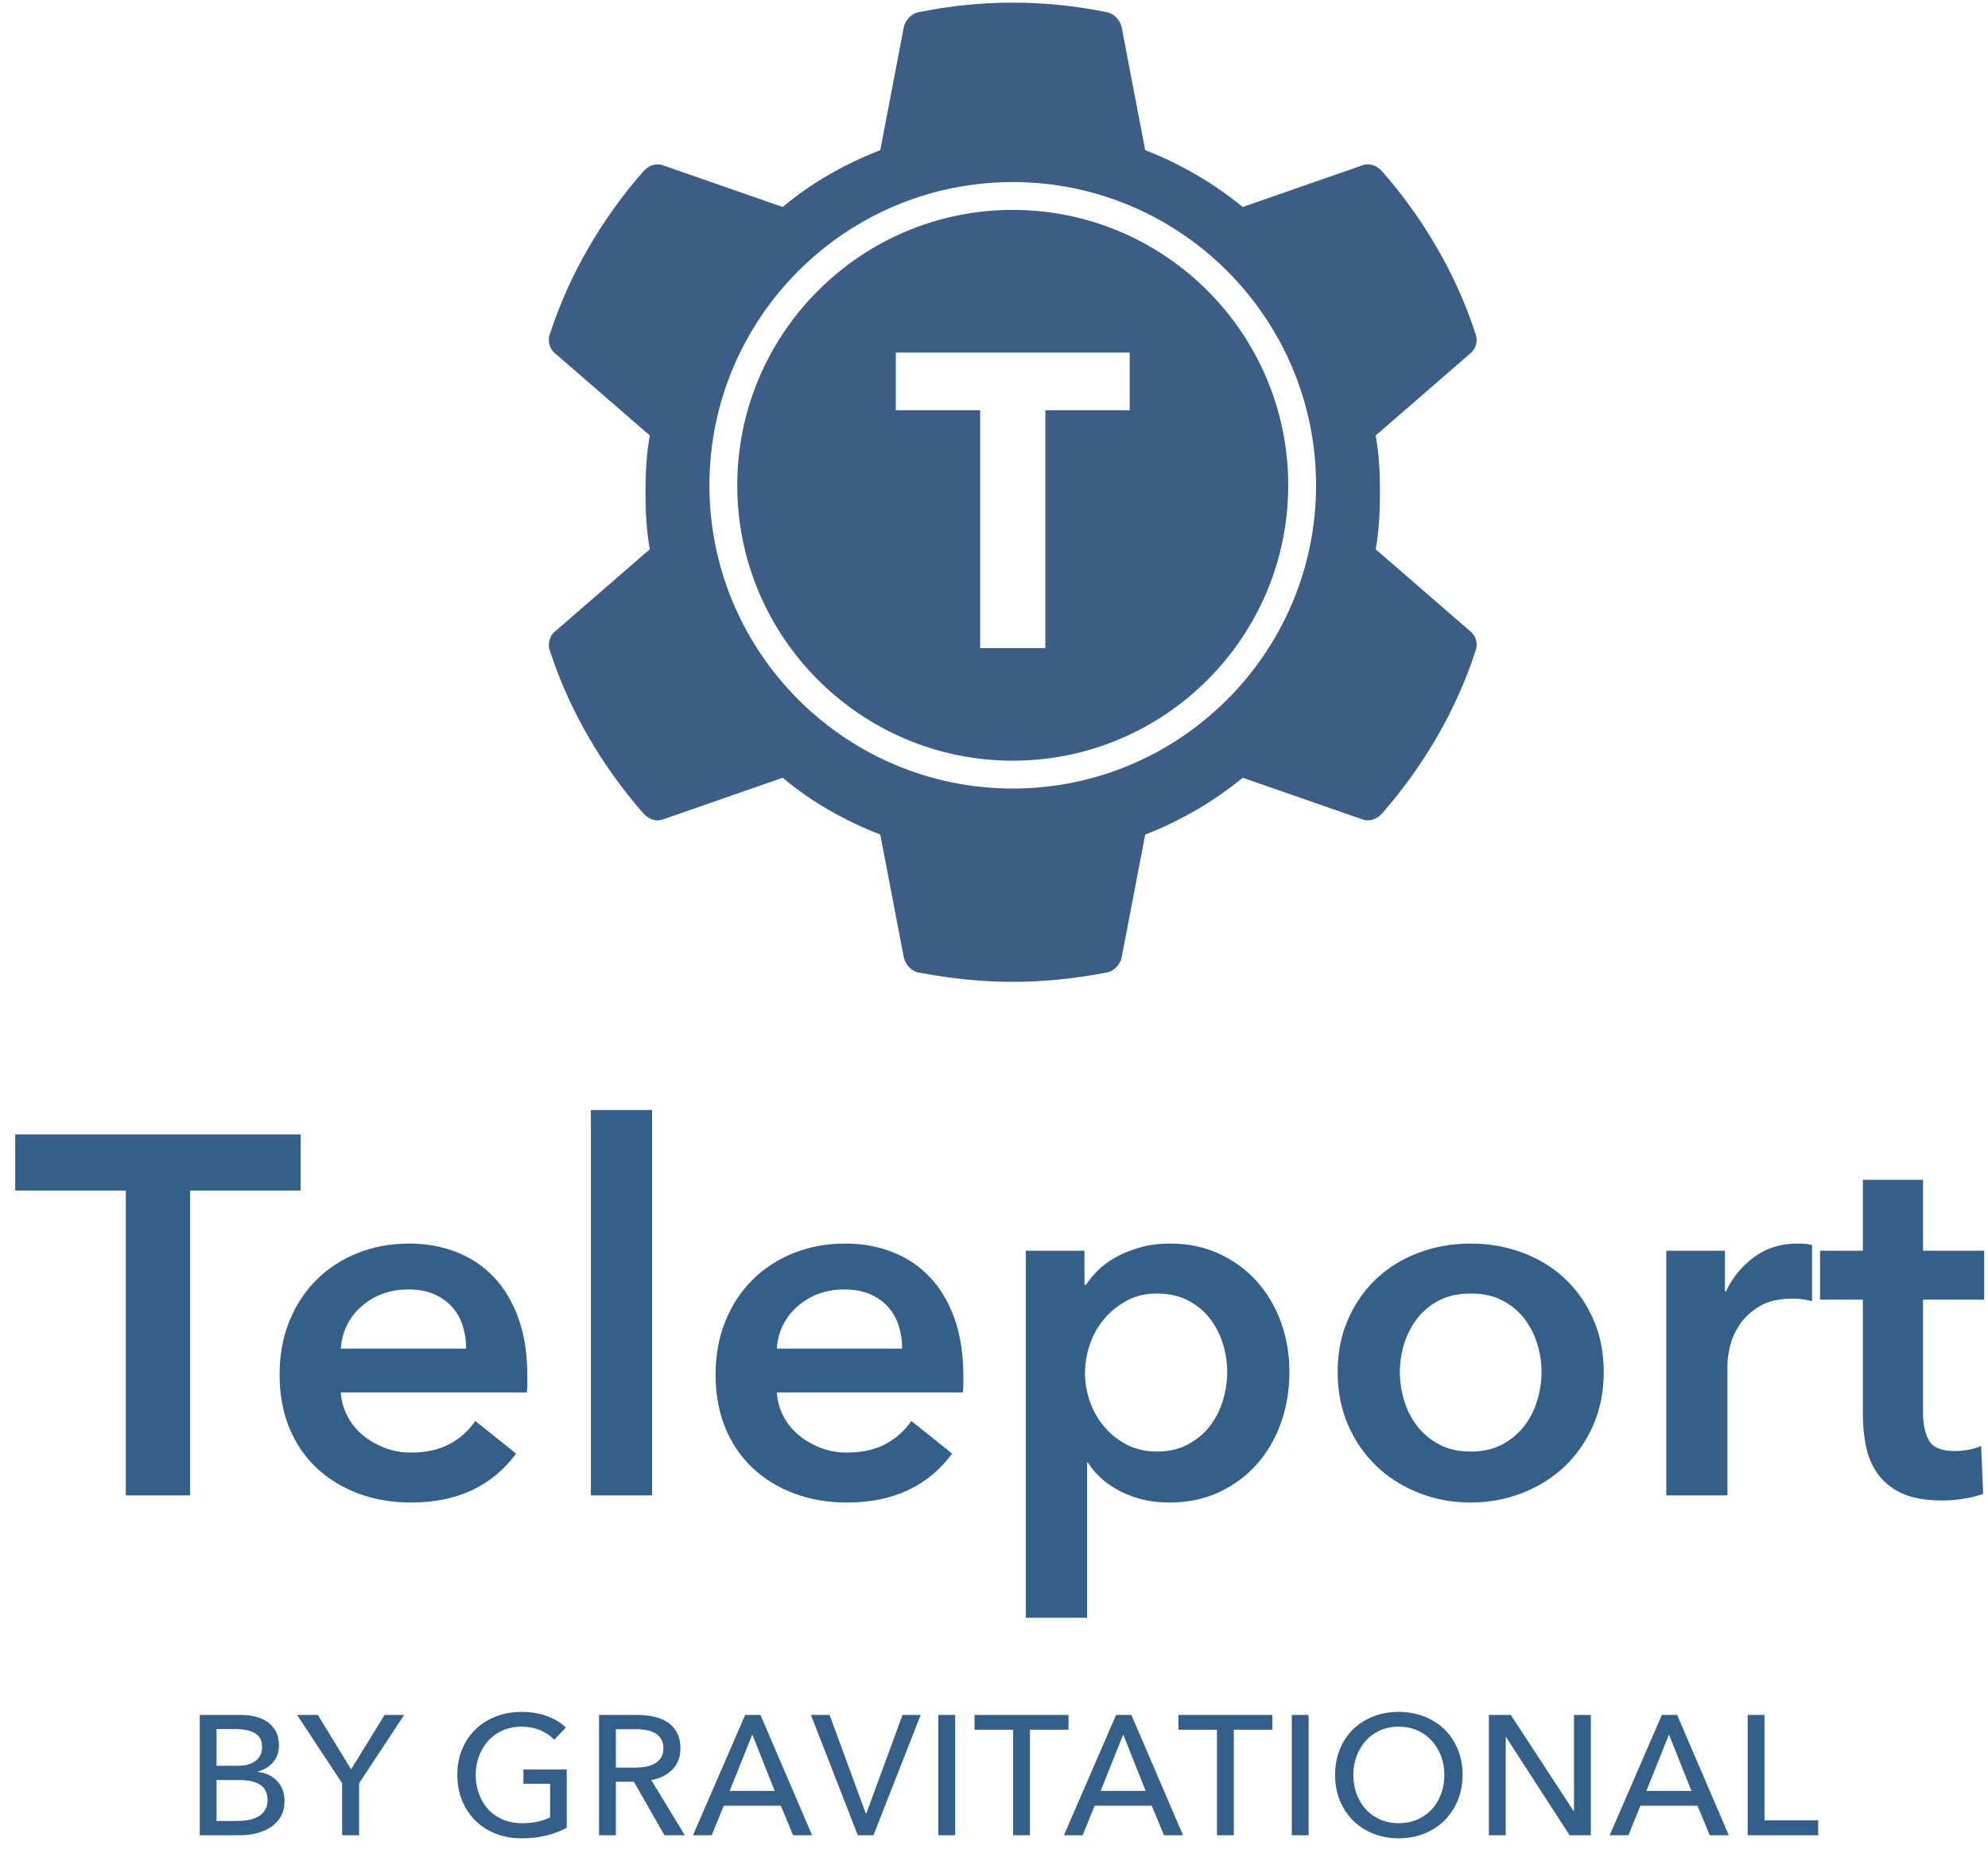
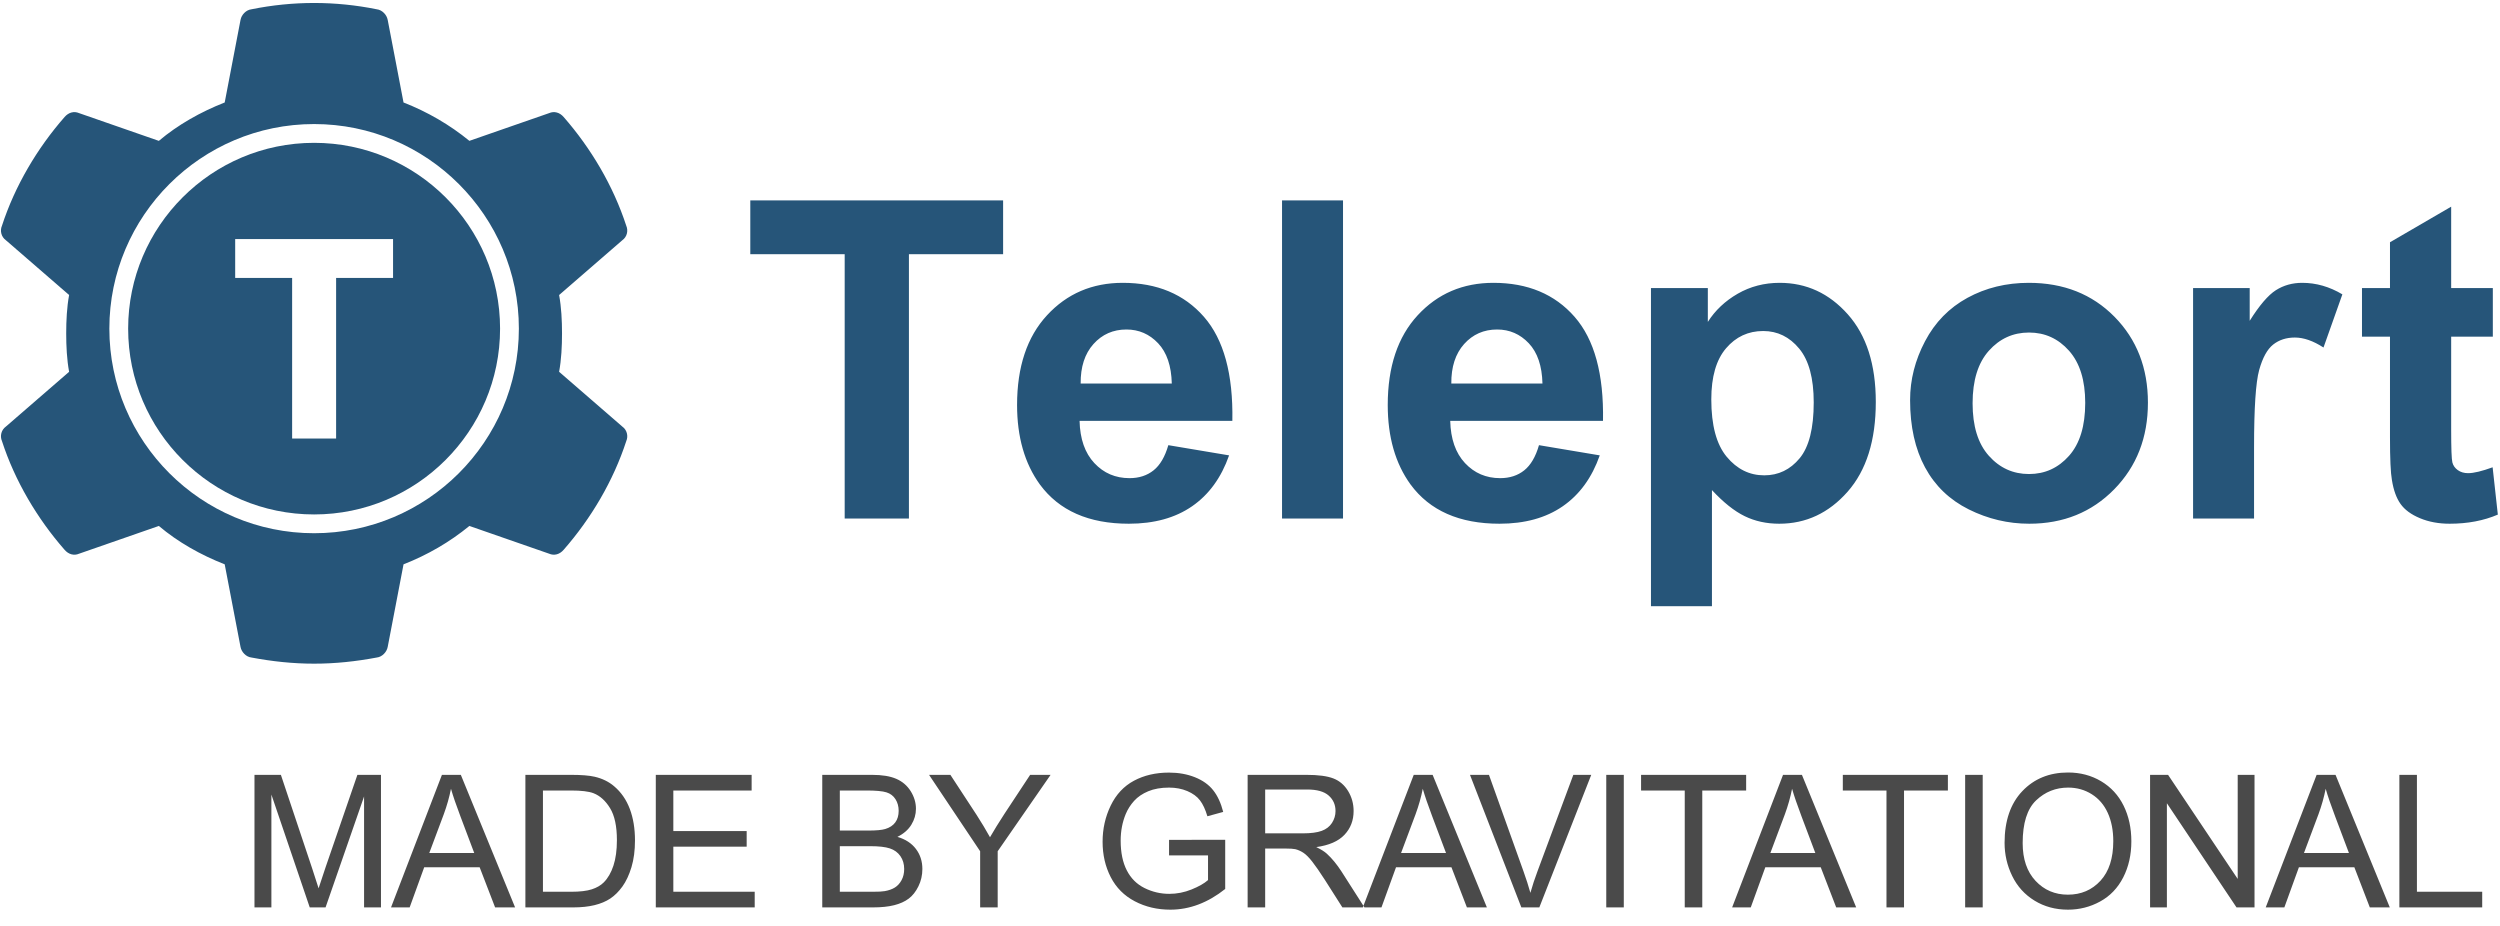
- <svg xmlns="http://www.w3.org/2000/svg" width="117px" height="109px" viewBox="0 0 117 109" version="1.1">
+ <svg xmlns="http://www.w3.org/2000/svg" width="135px" height="50px" viewBox="0 0 135 50" version="1.1">
  <defs />
  <g id="Page-1" stroke="none" stroke-width="1" fill="none" fill-rule="evenodd">
-     <g id="new_logo_teleport_outline">
-       <g id="logo" transform="translate(-91, 0)">
-         <g id="Layer_2" transform="translate(123, 0)" fill-rule="nonzero" fill="#3C5E86">
-           <g id="Group">
-             <path d="M27.603,12.352 C23.133,12.352 19.08,14.169 16.144,17.104 C13.208,20.038 11.39,24.09 11.39,28.559 C11.39,33.027 13.208,37.078 16.144,40.013 C19.08,42.947 23.133,44.765 27.603,44.765 C32.073,44.765 36.127,42.947 39.062,40.013 C41.998,37.078 43.816,33.027 43.816,28.559 C43.816,24.091 41.998,20.038 39.062,17.104 C36.126,14.169 32.073,12.352 27.603,12.352 L27.603,12.352 Z M34.486,24.139 L29.521,24.139 L29.521,38.143 L25.687,38.143 L25.687,24.139 L20.722,24.139 L20.722,20.748 L34.486,20.748 L34.486,24.139 L34.486,24.139 Z" id="Shape" />
-             <path d="M54.869,37.674 C54.809,37.45 54.675,37.246 54.478,37.105 L51.721,34.714 L48.963,32.323 C49.062,31.787 49.125,31.232 49.163,30.67 C49.202,30.107 49.216,29.538 49.216,28.975 C49.216,28.412 49.203,27.842 49.163,27.279 C49.125,26.716 49.062,26.161 48.963,25.626 L51.721,23.236 L54.478,20.844 C54.675,20.704 54.81,20.5 54.869,20.275 C54.929,20.05 54.914,19.805 54.816,19.579 C54.252,17.849 53.486,16.161 52.561,14.565 C51.635,12.968 50.553,11.463 49.356,10.099 C49.188,9.902 48.983,9.768 48.765,9.709 C48.547,9.649 48.315,9.664 48.09,9.762 L44.614,10.971 L41.139,12.18 C40.281,11.477 39.366,10.844 38.406,10.285 C37.445,9.726 36.44,9.241 35.398,8.832 L34.709,5.232 L34.019,1.632 C33.977,1.407 33.857,1.189 33.688,1.02 C33.52,0.851 33.301,0.731 33.062,0.703 C31.261,0.338 29.431,0.155 27.602,0.155 C25.773,0.155 23.944,0.337 22.143,0.703 C21.903,0.731 21.686,0.851 21.516,1.02 C21.348,1.188 21.228,1.407 21.186,1.632 L20.496,5.232 L19.807,8.833 C18.765,9.241 17.745,9.726 16.777,10.285 C15.81,10.844 14.896,11.477 14.065,12.181 L10.59,10.972 L7.115,9.762 C6.89,9.663 6.658,9.649 6.44,9.709 C6.222,9.769 6.017,9.902 5.849,10.099 C4.653,11.464 3.57,12.969 2.644,14.565 C1.72,16.161 0.953,17.85 0.39,19.579 C0.291,19.805 0.277,20.051 0.337,20.275 C0.397,20.5 0.531,20.704 0.728,20.845 L3.486,23.236 L6.243,25.627 C6.144,26.162 6.081,26.717 6.043,27.279 C6.004,27.842 5.99,28.412 5.99,28.975 C5.99,29.537 6.003,30.107 6.042,30.67 C6.081,31.233 6.144,31.788 6.243,32.322 L3.486,34.713 L0.728,37.105 C0.532,37.244 0.398,37.449 0.338,37.674 C0.278,37.898 0.292,38.145 0.39,38.369 C0.953,40.1 1.72,41.787 2.645,43.384 C3.57,44.981 4.653,46.485 5.849,47.85 C6.019,48.046 6.223,48.181 6.44,48.24 C6.659,48.301 6.891,48.286 7.116,48.187 L10.591,46.977 L14.067,45.768 C14.897,46.471 15.811,47.105 16.779,47.665 C17.746,48.223 18.766,48.709 19.807,49.115 L20.497,52.717 L21.186,56.317 C21.229,56.542 21.348,56.76 21.517,56.93 C21.686,57.099 21.905,57.219 22.143,57.245 C23.044,57.413 23.944,57.548 24.852,57.639 C25.759,57.731 26.674,57.779 27.603,57.779 C28.532,57.779 29.446,57.731 30.353,57.639 C31.261,57.548 32.161,57.413 33.061,57.245 C33.3,57.218 33.519,57.098 33.688,56.93 C33.857,56.761 33.976,56.542 34.018,56.317 L34.708,52.717 L35.398,49.115 C36.439,48.707 37.445,48.222 38.406,47.665 C39.365,47.105 40.281,46.471 41.139,45.768 L44.614,46.977 L48.089,48.187 C48.315,48.286 48.547,48.3 48.765,48.24 C48.983,48.18 49.187,48.047 49.356,47.85 C50.552,46.485 51.635,44.981 52.561,43.384 C53.486,41.787 54.253,40.099 54.816,38.369 C54.915,38.146 54.929,37.899 54.869,37.674 L54.869,37.674 Z M40.22,41.171 C36.987,44.403 32.524,46.403 27.603,46.403 C22.681,46.403 18.218,44.402 14.986,41.171 C11.754,37.94 9.752,33.479 9.752,28.559 C9.752,23.639 11.754,19.178 14.987,15.946 C18.219,12.715 22.682,10.714 27.604,10.714 C32.526,10.714 36.988,12.715 40.221,15.946 C43.453,19.178 45.455,23.639 45.455,28.559 C45.455,33.478 43.452,37.939 40.22,41.171 L40.22,41.171 Z" id="Shape" />
+     <g id="teleport-logo">
+       <g id="tel-copy" fill="#265579">
+         <g id="new-logo">
+           <g id="teleport-logo" fill-rule="nonzero">
+             <g id="Layer_2">
+               <g id="Group">
+                 <path d="M16.962,7.713 C14.193,7.713 11.683,8.838 9.865,10.655 C8.046,12.472 6.92,14.98 6.92,17.746 C6.92,20.513 8.046,23.021 9.865,24.838 C11.683,26.655 14.193,27.78 16.962,27.78 C19.731,27.78 22.242,26.655 24.06,24.838 C25.878,23.021 27.004,20.513 27.004,17.746 C27.004,14.98 25.878,12.471 24.06,10.655 C22.241,8.838 19.731,7.713 16.962,7.713 L16.962,7.713 Z M21.225,15.01 L18.15,15.01 L18.15,23.681 L15.775,23.681 L15.775,15.01 L12.7,15.01 L12.7,12.911 L21.225,12.911 L21.225,15.01 L21.225,15.01 L21.225,15.01 Z" id="Shape" />
+                 <path d="M33.85,23.39 C33.813,23.251 33.73,23.125 33.608,23.038 L31.9,21.557 L30.192,20.077 C30.253,19.746 30.292,19.402 30.316,19.054 C30.34,18.706 30.349,18.352 30.349,18.004 C30.349,17.656 30.34,17.303 30.316,16.954 C30.292,16.606 30.253,16.262 30.192,15.931 L31.9,14.451 L33.608,12.97 C33.73,12.883 33.813,12.757 33.85,12.618 C33.887,12.478 33.878,12.326 33.817,12.187 C33.468,11.116 32.993,10.071 32.42,9.082 C31.847,8.094 31.176,7.162 30.436,6.317 C30.331,6.196 30.205,6.113 30.07,6.076 C29.935,6.039 29.791,6.048 29.652,6.109 L27.499,6.857 L25.347,7.606 C24.815,7.171 24.249,6.779 23.654,6.433 C23.059,6.087 22.435,5.786 21.79,5.534 L21.364,3.305 L20.936,1.076 C20.91,0.936 20.836,0.801 20.731,0.697 C20.627,0.592 20.492,0.518 20.343,0.501 C19.228,0.275 18.095,0.161 16.962,0.161 C15.829,0.161 14.696,0.275 13.58,0.501 C13.432,0.518 13.297,0.592 13.193,0.697 C13.088,0.801 13.014,0.936 12.988,1.076 L12.561,3.305 L12.134,5.534 C11.489,5.787 10.857,6.087 10.258,6.433 C9.659,6.779 9.092,7.171 8.578,7.607 L6.425,6.858 L4.272,6.109 C4.133,6.048 3.989,6.039 3.854,6.076 C3.719,6.113 3.593,6.196 3.488,6.318 C2.747,7.163 2.076,8.094 1.503,9.083 C0.93,10.071 0.455,11.116 0.107,12.187 C0.045,12.326 0.037,12.479 0.074,12.618 C0.111,12.757 0.194,12.883 0.316,12.971 L2.024,14.451 L3.732,15.931 C3.671,16.262 3.632,16.606 3.608,16.954 C3.584,17.303 3.575,17.656 3.575,18.004 C3.575,18.352 3.584,18.705 3.608,19.053 C3.632,19.402 3.671,19.745 3.732,20.077 L2.024,21.557 L0.316,23.037 C0.194,23.125 0.111,23.251 0.074,23.39 C0.037,23.53 0.046,23.682 0.107,23.821 C0.455,24.893 0.93,25.937 1.503,26.925 C2.077,27.913 2.747,28.845 3.488,29.69 C3.593,29.812 3.719,29.895 3.854,29.932 C3.99,29.969 4.133,29.96 4.273,29.899 L6.425,29.15 L8.578,28.401 C9.092,28.837 9.659,29.229 10.258,29.575 C10.857,29.921 11.489,30.221 12.134,30.474 L12.561,32.703 L12.988,34.933 C13.014,35.072 13.088,35.207 13.193,35.311 C13.297,35.416 13.433,35.49 13.581,35.507 C14.138,35.612 14.696,35.694 15.258,35.751 C15.82,35.808 16.387,35.838 16.962,35.838 C17.538,35.838 18.104,35.808 18.666,35.751 C19.229,35.694 19.786,35.612 20.343,35.507 C20.492,35.49 20.627,35.416 20.731,35.311 C20.836,35.207 20.91,35.072 20.936,34.933 L21.364,32.703 L21.791,30.474 C22.436,30.221 23.059,29.921 23.654,29.575 C24.249,29.229 24.815,28.837 25.347,28.401 L27.499,29.15 L29.652,29.899 C29.791,29.96 29.935,29.968 30.07,29.932 C30.205,29.895 30.331,29.812 30.436,29.69 C31.177,28.845 31.848,27.913 32.421,26.925 C32.994,25.937 33.469,24.892 33.818,23.821 C33.878,23.682 33.888,23.53 33.85,23.39 L33.85,23.39 Z M24.776,25.555 C22.774,27.555 20.01,28.794 16.962,28.794 C13.913,28.794 11.149,27.555 9.147,25.555 C7.145,23.554 5.905,20.792 5.905,17.746 C5.905,14.7 7.145,11.939 9.147,9.938 C11.149,7.937 13.914,6.699 16.962,6.699 C20.011,6.699 22.775,7.937 24.777,9.938 C26.779,11.939 28.019,14.7 28.019,17.746 C28.019,20.792 26.779,23.554 24.776,25.555 L24.776,25.555 Z" id="Shape" />
+               </g>
+             </g>
          </g>
+           <path d="M45.613,28 L45.613,13.727 L40.516,13.727 L40.516,10.82 L54.168,10.82 L54.168,13.727 L49.082,13.727 L49.082,28 L45.613,28 Z M63.09,24.039 L66.371,24.59 C65.949,25.793 65.283,26.709 64.373,27.338 C63.463,27.967 62.324,28.281 60.957,28.281 C58.793,28.281 57.191,27.574 56.152,26.16 C55.332,25.027 54.922,23.598 54.922,21.871 C54.922,19.809 55.461,18.193 56.539,17.025 C57.617,15.857 58.98,15.273 60.629,15.273 C62.48,15.273 63.941,15.885 65.012,17.107 C66.082,18.33 66.594,20.203 66.547,22.727 L58.297,22.727 C58.32,23.703 58.586,24.463 59.094,25.006 C59.602,25.549 60.234,25.82 60.992,25.82 C61.508,25.82 61.941,25.68 62.293,25.398 C62.645,25.117 62.91,24.664 63.09,24.039 Z M63.277,20.711 C63.254,19.758 63.008,19.033 62.539,18.537 C62.07,18.041 61.5,17.793 60.828,17.793 C60.109,17.793 59.516,18.055 59.047,18.578 C58.578,19.102 58.348,19.812 58.355,20.711 L63.277,20.711 Z M69.23,28 L69.23,10.82 L72.523,10.82 L72.523,28 L69.23,28 Z M83.105,24.039 L86.387,24.59 C85.965,25.793 85.299,26.709 84.389,27.338 C83.479,27.967 82.34,28.281 80.973,28.281 C78.809,28.281 77.207,27.574 76.168,26.16 C75.348,25.027 74.938,23.598 74.938,21.871 C74.938,19.809 75.477,18.193 76.555,17.025 C77.633,15.857 78.996,15.273 80.645,15.273 C82.496,15.273 83.957,15.885 85.027,17.107 C86.098,18.33 86.609,20.203 86.562,22.727 L78.312,22.727 C78.336,23.703 78.602,24.463 79.109,25.006 C79.617,25.549 80.25,25.82 81.008,25.82 C81.523,25.82 81.957,25.68 82.309,25.398 C82.66,25.117 82.926,24.664 83.105,24.039 Z M83.293,20.711 C83.27,19.758 83.023,19.033 82.555,18.537 C82.086,18.041 81.516,17.793 80.844,17.793 C80.125,17.793 79.531,18.055 79.062,18.578 C78.594,19.102 78.363,19.812 78.371,20.711 L83.293,20.711 Z M89.152,15.555 L92.223,15.555 L92.223,17.383 C92.621,16.758 93.16,16.25 93.84,15.859 C94.52,15.469 95.273,15.273 96.102,15.273 C97.547,15.273 98.773,15.84 99.781,16.973 C100.789,18.105 101.293,19.684 101.293,21.707 C101.293,23.785 100.785,25.4 99.77,26.553 C98.754,27.705 97.523,28.281 96.078,28.281 C95.391,28.281 94.768,28.145 94.209,27.871 C93.65,27.598 93.063,27.129 92.445,26.465 L92.445,32.734 L89.152,32.734 L89.152,15.555 Z M92.41,21.566 C92.41,22.965 92.687,23.998 93.242,24.666 C93.797,25.334 94.473,25.668 95.27,25.668 C96.035,25.668 96.672,25.361 97.18,24.748 C97.688,24.135 97.941,23.129 97.941,21.73 C97.941,20.426 97.68,19.457 97.156,18.824 C96.633,18.191 95.984,17.875 95.211,17.875 C94.406,17.875 93.738,18.186 93.207,18.807 C92.676,19.428 92.41,20.348 92.41,21.566 Z M103.145,21.602 C103.145,20.508 103.414,19.449 103.953,18.426 C104.492,17.402 105.256,16.621 106.244,16.082 C107.232,15.543 108.336,15.273 109.555,15.273 C111.438,15.273 112.98,15.885 114.184,17.107 C115.387,18.33 115.988,19.875 115.988,21.742 C115.988,23.625 115.381,25.186 114.166,26.424 C112.951,27.662 111.422,28.281 109.578,28.281 C108.437,28.281 107.35,28.023 106.314,27.508 C105.279,26.992 104.492,26.236 103.953,25.24 C103.414,24.244 103.145,23.031 103.145,21.602 Z M106.52,21.777 C106.52,23.012 106.812,23.957 107.398,24.613 C107.984,25.27 108.707,25.598 109.566,25.598 C110.426,25.598 111.146,25.27 111.729,24.613 C112.311,23.957 112.602,23.004 112.602,21.754 C112.602,20.535 112.311,19.598 111.729,18.941 C111.146,18.285 110.426,17.957 109.566,17.957 C108.707,17.957 107.984,18.285 107.398,18.941 C106.812,19.598 106.52,20.543 106.52,21.777 Z M121.719,28 L118.426,28 L118.426,15.555 L121.484,15.555 L121.484,17.324 C122.008,16.488 122.479,15.938 122.896,15.672 C123.314,15.406 123.789,15.273 124.32,15.273 C125.07,15.273 125.793,15.48 126.488,15.895 L125.469,18.766 C124.914,18.406 124.398,18.227 123.922,18.227 C123.461,18.227 123.07,18.354 122.75,18.607 C122.43,18.861 122.178,19.32 121.994,19.984 C121.811,20.648 121.719,22.039 121.719,24.156 L121.719,28 Z M134.613,15.555 L134.613,18.18 L132.363,18.18 L132.363,23.195 C132.363,24.211 132.385,24.803 132.428,24.971 C132.471,25.139 132.568,25.277 132.721,25.387 C132.873,25.496 133.059,25.551 133.277,25.551 C133.582,25.551 134.023,25.445 134.602,25.234 L134.883,27.789 C134.117,28.117 133.25,28.281 132.281,28.281 C131.687,28.281 131.152,28.182 130.676,27.982 C130.199,27.783 129.85,27.525 129.627,27.209 C129.404,26.893 129.25,26.465 129.164,25.926 C129.094,25.543 129.059,24.77 129.059,23.605 L129.059,18.18 L127.547,18.18 L127.547,15.555 L129.059,15.555 L129.059,13.082 L132.363,11.16 L132.363,15.555 L134.613,15.555 Z" id="Teleport" />
        </g>
-         <path d="M98.405,70.06 L91.895,70.06 L91.895,66.76 L108.695,66.76 L108.695,70.06 L102.185,70.06 L102.185,88 L98.405,88 L98.405,70.06 Z M118.435,79.36 C118.435,78.9 118.37,78.46 118.24,78.04 C118.11,77.62 117.905,77.25 117.625,76.93 C117.345,76.61 116.99,76.355 116.56,76.165 C116.13,75.975 115.625,75.88 115.045,75.88 C113.965,75.88 113.05,76.205 112.3,76.855 C111.55,77.505 111.135,78.34 111.055,79.36 L118.435,79.36 Z M122.035,80.98 L122.035,81.46 C122.035,81.62 122.025,81.78 122.005,81.94 L111.055,81.94 C111.095,82.46 111.23,82.935 111.46,83.365 C111.69,83.795 111.995,84.165 112.375,84.475 C112.755,84.785 113.185,85.03 113.665,85.21 C114.145,85.39 114.645,85.48 115.165,85.48 C116.065,85.48 116.825,85.315 117.445,84.985 C118.065,84.655 118.575,84.2 118.975,83.62 L121.375,85.54 C119.955,87.46 117.895,88.42 115.195,88.42 C114.075,88.42 113.045,88.245 112.105,87.895 C111.165,87.545 110.35,87.05 109.66,86.41 C108.97,85.77 108.43,84.985 108.04,84.055 C107.65,83.125 107.455,82.07 107.455,80.89 C107.455,79.73 107.65,78.675 108.04,77.725 C108.43,76.775 108.965,75.965 109.645,75.295 C110.325,74.625 111.13,74.105 112.06,73.735 C112.99,73.365 113.995,73.18 115.075,73.18 C116.075,73.18 117,73.345 117.85,73.675 C118.7,74.005 119.435,74.495 120.055,75.145 C120.675,75.795 121.16,76.605 121.51,77.575 C121.86,78.545 122.035,79.68 122.035,80.98 Z M125.775,65.32 L129.375,65.32 L129.375,88 L125.775,88 L125.775,65.32 Z M144.095,79.36 C144.095,78.9 144.03,78.46 143.9,78.04 C143.77,77.62 143.565,77.25 143.285,76.93 C143.005,76.61 142.65,76.355 142.22,76.165 C141.79,75.975 141.285,75.88 140.705,75.88 C139.625,75.88 138.71,76.205 137.96,76.855 C137.21,77.505 136.795,78.34 136.715,79.36 L144.095,79.36 Z M147.695,80.98 L147.695,81.46 C147.695,81.62 147.685,81.78 147.665,81.94 L136.715,81.94 C136.755,82.46 136.89,82.935 137.12,83.365 C137.35,83.795 137.655,84.165 138.035,84.475 C138.415,84.785 138.845,85.03 139.325,85.21 C139.805,85.39 140.305,85.48 140.825,85.48 C141.725,85.48 142.485,85.315 143.105,84.985 C143.725,84.655 144.235,84.2 144.635,83.62 L147.035,85.54 C145.615,87.46 143.555,88.42 140.855,88.42 C139.735,88.42 138.705,88.245 137.765,87.895 C136.825,87.545 136.01,87.05 135.32,86.41 C134.63,85.77 134.09,84.985 133.7,84.055 C133.31,83.125 133.115,82.07 133.115,80.89 C133.115,79.73 133.31,78.675 133.7,77.725 C134.09,76.775 134.625,75.965 135.305,75.295 C135.985,74.625 136.79,74.105 137.72,73.735 C138.65,73.365 139.655,73.18 140.735,73.18 C141.735,73.18 142.66,73.345 143.51,73.675 C144.36,74.005 145.095,74.495 145.715,75.145 C146.335,75.795 146.82,76.605 147.17,77.575 C147.52,78.545 147.695,79.68 147.695,80.98 Z M154.825,73.6 L154.825,75.61 L154.915,75.61 C155.095,75.33 155.33,75.045 155.62,74.755 C155.91,74.465 156.265,74.205 156.685,73.975 C157.105,73.745 157.58,73.555 158.11,73.405 C158.64,73.255 159.235,73.18 159.895,73.18 C160.915,73.18 161.855,73.375 162.715,73.765 C163.575,74.155 164.315,74.69 164.935,75.37 C165.555,76.05 166.035,76.85 166.375,77.77 C166.715,78.69 166.885,79.68 166.885,80.74 C166.885,81.8 166.72,82.795 166.39,83.725 C166.06,84.655 165.59,85.465 164.98,86.155 C164.37,86.845 163.63,87.395 162.76,87.805 C161.89,88.215 160.905,88.42 159.805,88.42 C158.785,88.42 157.85,88.21 157,87.79 C156.15,87.37 155.495,86.8 155.035,86.08 L154.975,86.08 L154.975,95.2 L151.375,95.2 L151.375,73.6 L154.825,73.6 Z M163.225,80.74 C163.225,80.18 163.14,79.625 162.97,79.075 C162.8,78.525 162.545,78.03 162.205,77.59 C161.865,77.15 161.435,76.795 160.915,76.525 C160.395,76.255 159.785,76.12 159.085,76.12 C158.425,76.12 157.835,76.26 157.315,76.54 C156.795,76.82 156.35,77.18 155.98,77.62 C155.61,78.06 155.33,78.56 155.14,79.12 C154.95,79.68 154.855,80.24 154.855,80.8 C154.855,81.36 154.95,81.915 155.14,82.465 C155.33,83.015 155.61,83.51 155.98,83.95 C156.35,84.39 156.795,84.745 157.315,85.015 C157.835,85.285 158.425,85.42 159.085,85.42 C159.785,85.42 160.395,85.28 160.915,85 C161.435,84.72 161.865,84.36 162.205,83.92 C162.545,83.48 162.8,82.98 162.97,82.42 C163.14,81.86 163.225,81.3 163.225,80.74 Z M169.725,80.74 C169.725,79.6 169.93,78.565 170.34,77.635 C170.75,76.705 171.305,75.91 172.005,75.25 C172.705,74.59 173.535,74.08 174.495,73.72 C175.455,73.36 176.475,73.18 177.555,73.18 C178.635,73.18 179.655,73.36 180.615,73.72 C181.575,74.08 182.405,74.59 183.105,75.25 C183.805,75.91 184.36,76.705 184.77,77.635 C185.18,78.565 185.385,79.6 185.385,80.74 C185.385,81.88 185.18,82.92 184.77,83.86 C184.36,84.8 183.805,85.605 183.105,86.275 C182.405,86.945 181.575,87.47 180.615,87.85 C179.655,88.23 178.635,88.42 177.555,88.42 C176.475,88.42 175.455,88.23 174.495,87.85 C173.535,87.47 172.705,86.945 172.005,86.275 C171.305,85.605 170.75,84.8 170.34,83.86 C169.93,82.92 169.725,81.88 169.725,80.74 Z M173.385,80.74 C173.385,81.3 173.47,81.86 173.64,82.42 C173.81,82.98 174.065,83.48 174.405,83.92 C174.745,84.36 175.175,84.72 175.695,85 C176.215,85.28 176.835,85.42 177.555,85.42 C178.275,85.42 178.895,85.28 179.415,85 C179.935,84.72 180.365,84.36 180.705,83.92 C181.045,83.48 181.3,82.98 181.47,82.42 C181.64,81.86 181.725,81.3 181.725,80.74 C181.725,80.18 181.64,79.625 181.47,79.075 C181.3,78.525 181.045,78.03 180.705,77.59 C180.365,77.15 179.935,76.795 179.415,76.525 C178.895,76.255 178.275,76.12 177.555,76.12 C176.835,76.12 176.215,76.255 175.695,76.525 C175.175,76.795 174.745,77.15 174.405,77.59 C174.065,78.03 173.81,78.525 173.64,79.075 C173.47,79.625 173.385,80.18 173.385,80.74 Z M189.065,73.6 L192.515,73.6 L192.515,76 L192.575,76 C192.975,75.16 193.535,74.48 194.255,73.96 C194.975,73.44 195.815,73.18 196.775,73.18 C196.915,73.18 197.065,73.185 197.225,73.195 C197.385,73.205 197.525,73.23 197.645,73.27 L197.645,76.57 C197.405,76.51 197.2,76.47 197.03,76.45 C196.86,76.43 196.695,76.42 196.535,76.42 C195.715,76.42 195.055,76.57 194.555,76.87 C194.055,77.17 193.665,77.53 193.385,77.95 C193.105,78.37 192.915,78.8 192.815,79.24 C192.715,79.68 192.665,80.03 192.665,80.29 L192.665,88 L189.065,88 L189.065,73.6 Z M198.115,76.48 L198.115,73.6 L200.635,73.6 L200.635,69.43 L204.175,69.43 L204.175,73.6 L207.775,73.6 L207.775,76.48 L204.175,76.48 L204.175,83.17 C204.175,83.81 204.29,84.34 204.52,84.76 C204.75,85.18 205.265,85.39 206.065,85.39 C206.305,85.39 206.565,85.365 206.845,85.315 C207.125,85.265 207.375,85.19 207.595,85.09 L207.715,87.91 C207.395,88.03 207.015,88.125 206.575,88.195 C206.135,88.265 205.715,88.3 205.315,88.3 C204.355,88.3 203.575,88.165 202.975,87.895 C202.375,87.625 201.9,87.255 201.55,86.785 C201.2,86.315 200.96,85.775 200.83,85.165 C200.7,84.555 200.635,83.9 200.635,83.2 L200.635,76.48 L198.115,76.48 Z" id="Teleport" fill="#335F88" />
-         <path d="M102.755,100.92 L105.195,100.92 C105.462,100.92 105.728,100.95 105.995,101.01 C106.262,101.07 106.5,101.17 106.71,101.31 C106.92,101.45 107.09,101.633 107.22,101.86 C107.35,102.087 107.415,102.37 107.415,102.71 C107.415,103.103 107.302,103.433 107.075,103.7 C106.848,103.967 106.548,104.15 106.175,104.25 L106.175,104.27 C106.402,104.297 106.612,104.355 106.805,104.445 C106.998,104.535 107.165,104.653 107.305,104.8 C107.445,104.947 107.553,105.12 107.63,105.32 C107.707,105.52 107.745,105.743 107.745,105.99 C107.745,106.33 107.675,106.627 107.535,106.88 C107.395,107.133 107.205,107.342 106.965,107.505 C106.725,107.668 106.443,107.792 106.12,107.875 C105.797,107.958 105.452,108 105.085,108 L102.755,108 L102.755,100.92 Z M103.745,103.91 L105.035,103.91 C105.222,103.91 105.4,103.888 105.57,103.845 C105.74,103.802 105.888,103.735 106.015,103.645 C106.142,103.555 106.242,103.442 106.315,103.305 C106.388,103.168 106.425,103.003 106.425,102.81 C106.425,102.43 106.285,102.158 106.005,101.995 C105.725,101.832 105.348,101.75 104.875,101.75 L103.745,101.75 L103.745,103.91 Z M103.745,107.16 L104.985,107.16 C105.192,107.16 105.4,107.142 105.61,107.105 C105.82,107.068 106.01,107.003 106.18,106.91 C106.35,106.817 106.487,106.692 106.59,106.535 C106.693,106.378 106.745,106.18 106.745,105.94 C106.745,105.52 106.602,105.217 106.315,105.03 C106.028,104.843 105.615,104.75 105.075,104.75 L103.745,104.75 L103.745,107.16 Z M112.135,108 L111.135,108 L111.135,104.94 L108.485,100.92 L109.705,100.92 L111.665,104.12 L113.635,100.92 L114.785,100.92 L112.135,104.94 L112.135,108 Z M123.615,102.38 C123.402,102.147 123.13,101.96 122.8,101.82 C122.47,101.68 122.102,101.61 121.695,101.61 C121.282,101.61 120.908,101.685 120.575,101.835 C120.242,101.985 119.958,102.19 119.725,102.45 C119.492,102.71 119.312,103.012 119.185,103.355 C119.058,103.698 118.995,104.063 118.995,104.45 C118.995,104.843 119.058,105.213 119.185,105.56 C119.312,105.907 119.492,106.208 119.725,106.465 C119.958,106.722 120.245,106.923 120.585,107.07 C120.925,107.217 121.305,107.29 121.725,107.29 C122.058,107.29 122.365,107.26 122.645,107.2 C122.925,107.14 123.168,107.053 123.375,106.94 L123.375,104.97 L121.805,104.97 L121.805,104.13 L124.355,104.13 L124.355,107.56 C123.982,107.76 123.575,107.913 123.135,108.02 C122.695,108.127 122.215,108.18 121.695,108.18 C121.142,108.18 120.633,108.088 120.17,107.905 C119.707,107.722 119.308,107.465 118.975,107.135 C118.642,106.805 118.382,106.412 118.195,105.955 C118.008,105.498 117.915,104.997 117.915,104.45 C117.915,103.897 118.01,103.392 118.2,102.935 C118.39,102.478 118.653,102.088 118.99,101.765 C119.327,101.442 119.725,101.19 120.185,101.01 C120.645,100.83 121.145,100.74 121.685,100.74 C122.252,100.74 122.757,100.823 123.2,100.99 C123.643,101.157 124.012,101.38 124.305,101.66 L123.615,102.38 Z M127.245,108 L126.255,108 L126.255,100.92 L128.525,100.92 C128.865,100.92 129.188,100.955 129.495,101.025 C129.802,101.095 130.07,101.207 130.3,101.36 C130.53,101.513 130.712,101.715 130.845,101.965 C130.978,102.215 131.045,102.52 131.045,102.88 C131.045,103.4 130.885,103.82 130.565,104.14 C130.245,104.46 129.832,104.663 129.325,104.75 L131.305,108 L130.105,108 L128.305,104.85 L127.245,104.85 L127.245,108 Z M127.245,104.02 L128.385,104.02 C128.618,104.02 128.835,104 129.035,103.96 C129.235,103.92 129.41,103.855 129.56,103.765 C129.71,103.675 129.828,103.558 129.915,103.415 C130.002,103.272 130.045,103.093 130.045,102.88 C130.045,102.667 130.002,102.488 129.915,102.345 C129.828,102.202 129.713,102.087 129.57,102 C129.427,101.913 129.258,101.852 129.065,101.815 C128.872,101.778 128.668,101.76 128.455,101.76 L127.245,101.76 L127.245,104.02 Z M132.885,108 L131.785,108 L134.855,100.92 L135.755,100.92 L138.795,108 L137.675,108 L136.955,106.26 L133.595,106.26 L132.885,108 Z M133.945,105.39 L136.595,105.39 L135.275,102.07 L133.945,105.39 Z M141.955,106.72 L141.985,106.72 L144.115,100.92 L145.185,100.92 L142.405,108 L141.485,108 L138.725,100.92 L139.825,100.92 L141.955,106.72 Z M147.215,108 L146.225,108 L146.225,100.92 L147.215,100.92 L147.215,108 Z M151.615,108 L150.625,108 L150.625,101.79 L148.355,101.79 L148.355,100.92 L153.885,100.92 L153.885,101.79 L151.615,101.79 L151.615,108 Z M154.715,108 L153.615,108 L156.685,100.92 L157.585,100.92 L160.625,108 L159.505,108 L158.785,106.26 L155.425,106.26 L154.715,108 Z M155.775,105.39 L158.425,105.39 L157.105,102.07 L155.775,105.39 Z M163.615,108 L162.625,108 L162.625,101.79 L160.355,101.79 L160.355,100.92 L165.885,100.92 L165.885,101.79 L163.615,101.79 L163.615,108 Z M168.015,108 L167.025,108 L167.025,100.92 L168.015,100.92 L168.015,108 Z M177.075,104.45 C177.075,104.997 176.98,105.498 176.79,105.955 C176.6,106.412 176.338,106.805 176.005,107.135 C175.672,107.465 175.275,107.722 174.815,107.905 C174.355,108.088 173.855,108.18 173.315,108.18 C172.775,108.18 172.277,108.088 171.82,107.905 C171.363,107.722 170.968,107.465 170.635,107.135 C170.302,106.805 170.042,106.412 169.855,105.955 C169.668,105.498 169.575,104.997 169.575,104.45 C169.575,103.897 169.668,103.392 169.855,102.935 C170.042,102.478 170.302,102.088 170.635,101.765 C170.968,101.442 171.363,101.19 171.82,101.01 C172.277,100.83 172.775,100.74 173.315,100.74 C173.855,100.74 174.355,100.83 174.815,101.01 C175.275,101.19 175.672,101.442 176.005,101.765 C176.338,102.088 176.6,102.478 176.79,102.935 C176.98,103.392 177.075,103.897 177.075,104.45 Z M176.005,104.45 C176.005,104.063 175.942,103.698 175.815,103.355 C175.688,103.012 175.508,102.71 175.275,102.45 C175.042,102.19 174.76,101.985 174.43,101.835 C174.1,101.685 173.728,101.61 173.315,101.61 C172.908,101.61 172.54,101.685 172.21,101.835 C171.88,101.985 171.6,102.19 171.37,102.45 C171.14,102.71 170.962,103.012 170.835,103.355 C170.708,103.698 170.645,104.063 170.645,104.45 C170.645,104.843 170.708,105.213 170.835,105.56 C170.962,105.907 171.142,106.208 171.375,106.465 C171.608,106.722 171.888,106.923 172.215,107.07 C172.542,107.217 172.908,107.29 173.315,107.29 C173.722,107.29 174.092,107.217 174.425,107.07 C174.758,106.923 175.042,106.722 175.275,106.465 C175.508,106.208 175.688,105.907 175.815,105.56 C175.942,105.213 176.005,104.843 176.005,104.45 Z M183.615,106.58 L183.635,106.58 L183.635,100.92 L184.625,100.92 L184.625,108 L183.375,108 L179.635,102.22 L179.615,102.22 L179.615,108 L178.625,108 L178.625,100.92 L179.915,100.92 L183.615,106.58 Z M186.835,108 L185.735,108 L188.805,100.92 L189.705,100.92 L192.745,108 L191.625,108 L190.905,106.26 L187.545,106.26 L186.835,108 Z M187.895,105.39 L190.545,105.39 L189.225,102.07 L187.895,105.39 Z M194.845,107.12 L198.005,107.12 L198.005,108 L193.855,108 L193.855,100.92 L194.845,100.92 L194.845,107.12 Z" id="BY-GRAVITATIONAL" fill="#335F88" />
      </g>
+       <path d="M13.742,49 L13.742,41.842 L15.168,41.842 L16.862,46.91 C17.019,47.382 17.132,47.735 17.204,47.97 C17.285,47.709 17.412,47.327 17.585,46.822 L19.299,41.842 L20.573,41.842 L20.573,49 L19.66,49 L19.66,43.009 L17.58,49 L16.726,49 L14.655,42.906 L14.655,49 L13.742,49 Z M21.115,49 L23.864,41.842 L24.885,41.842 L27.815,49 L26.736,49 L25.901,46.832 L22.907,46.832 L22.121,49 L21.115,49 Z M23.181,46.061 L25.608,46.061 L24.861,44.078 C24.633,43.476 24.463,42.981 24.353,42.594 C24.262,43.053 24.133,43.508 23.967,43.961 L23.181,46.061 Z M28.371,49 L28.371,41.842 L30.837,41.842 C31.394,41.842 31.819,41.876 32.112,41.944 C32.522,42.039 32.872,42.21 33.162,42.457 C33.539,42.776 33.822,43.184 34.009,43.68 C34.196,44.177 34.289,44.744 34.289,45.382 C34.289,45.925 34.226,46.407 34.099,46.827 C33.972,47.247 33.809,47.595 33.611,47.87 C33.412,48.145 33.195,48.361 32.959,48.519 C32.723,48.677 32.438,48.797 32.104,48.878 C31.771,48.959 31.387,49 30.954,49 L28.371,49 Z M29.319,48.155 L30.847,48.155 C31.319,48.155 31.689,48.111 31.958,48.023 C32.226,47.936 32.44,47.812 32.6,47.652 C32.825,47.428 33,47.126 33.125,46.747 C33.25,46.367 33.313,45.908 33.313,45.367 C33.313,44.618 33.19,44.043 32.944,43.641 C32.698,43.239 32.4,42.97 32.048,42.833 C31.794,42.735 31.386,42.687 30.823,42.687 L29.319,42.687 L29.319,48.155 Z M35.413,49 L35.413,41.842 L40.588,41.842 L40.588,42.687 L36.36,42.687 L36.36,44.879 L40.32,44.879 L40.32,45.719 L36.36,45.719 L36.36,48.155 L40.754,48.155 L40.754,49 L35.413,49 Z M44.402,49 L44.402,41.842 L47.088,41.842 C47.635,41.842 48.073,41.914 48.404,42.059 C48.734,42.204 48.993,42.427 49.18,42.728 C49.367,43.029 49.461,43.344 49.461,43.673 C49.461,43.979 49.378,44.267 49.212,44.537 C49.046,44.807 48.795,45.025 48.46,45.191 C48.893,45.318 49.226,45.535 49.458,45.841 C49.691,46.147 49.808,46.508 49.808,46.925 C49.808,47.26 49.737,47.572 49.595,47.86 C49.454,48.148 49.279,48.37 49.07,48.526 C48.862,48.683 48.601,48.801 48.287,48.88 C47.972,48.96 47.588,49 47.132,49 L44.402,49 Z M45.35,44.85 L46.897,44.85 C47.317,44.85 47.618,44.822 47.801,44.767 C48.042,44.695 48.223,44.576 48.345,44.41 C48.467,44.244 48.528,44.036 48.528,43.785 C48.528,43.548 48.471,43.338 48.357,43.158 C48.243,42.977 48.081,42.853 47.869,42.787 C47.658,42.72 47.295,42.687 46.78,42.687 L45.35,42.687 L45.35,44.85 Z M45.35,48.155 L47.132,48.155 C47.438,48.155 47.653,48.144 47.776,48.121 C47.994,48.082 48.177,48.017 48.323,47.926 C48.47,47.835 48.59,47.702 48.685,47.528 C48.779,47.354 48.826,47.153 48.826,46.925 C48.826,46.658 48.758,46.426 48.621,46.229 C48.484,46.032 48.295,45.894 48.052,45.814 C47.81,45.734 47.461,45.694 47.005,45.694 L45.35,45.694 L45.35,48.155 Z M52.928,49 L52.928,45.968 L50.169,41.842 L51.321,41.842 L52.733,44 C52.993,44.404 53.236,44.807 53.46,45.211 C53.675,44.837 53.935,44.415 54.241,43.946 L55.628,41.842 L56.732,41.842 L53.875,45.968 L53.875,49 L52.928,49 Z M63.129,46.192 L63.129,45.353 L66.161,45.348 L66.161,48.004 C65.695,48.375 65.215,48.654 64.72,48.841 C64.226,49.028 63.718,49.122 63.197,49.122 C62.494,49.122 61.855,48.972 61.28,48.67 C60.706,48.369 60.272,47.934 59.979,47.364 C59.686,46.795 59.54,46.158 59.54,45.455 C59.54,44.758 59.685,44.108 59.977,43.504 C60.268,42.901 60.687,42.452 61.234,42.159 C61.781,41.866 62.411,41.72 63.124,41.72 C63.641,41.72 64.109,41.804 64.527,41.971 C64.946,42.139 65.274,42.372 65.511,42.672 C65.749,42.971 65.93,43.362 66.053,43.844 L65.199,44.078 C65.091,43.714 64.958,43.427 64.798,43.219 C64.639,43.01 64.411,42.844 64.115,42.718 C63.819,42.593 63.49,42.53 63.129,42.53 C62.696,42.53 62.321,42.596 62.005,42.728 C61.69,42.86 61.435,43.033 61.241,43.248 C61.048,43.463 60.897,43.699 60.79,43.956 C60.607,44.399 60.516,44.879 60.516,45.396 C60.516,46.035 60.626,46.568 60.846,46.998 C61.066,47.428 61.385,47.747 61.805,47.955 C62.225,48.163 62.671,48.268 63.143,48.268 C63.553,48.268 63.954,48.189 64.344,48.031 C64.735,47.873 65.031,47.704 65.233,47.525 L65.233,46.192 L63.129,46.192 Z M67.372,49 L67.372,41.842 L70.546,41.842 C71.184,41.842 71.669,41.906 72.001,42.035 C72.333,42.163 72.598,42.39 72.797,42.716 C72.995,43.041 73.095,43.401 73.095,43.795 C73.095,44.303 72.93,44.731 72.601,45.079 C72.273,45.427 71.765,45.649 71.078,45.743 C71.329,45.864 71.519,45.982 71.649,46.1 C71.926,46.354 72.188,46.671 72.435,47.052 L73.68,49 L72.489,49 L71.542,47.511 C71.265,47.081 71.037,46.752 70.858,46.524 C70.679,46.297 70.519,46.137 70.377,46.046 C70.236,45.955 70.092,45.891 69.945,45.855 C69.838,45.833 69.662,45.821 69.418,45.821 L68.319,45.821 L68.319,49 L67.372,49 Z M68.319,45.001 L70.355,45.001 C70.788,45.001 71.127,44.956 71.371,44.867 C71.615,44.777 71.801,44.634 71.928,44.437 C72.054,44.24 72.118,44.026 72.118,43.795 C72.118,43.456 71.995,43.178 71.749,42.96 C71.504,42.742 71.115,42.633 70.585,42.633 L68.319,42.633 L68.319,45.001 Z M73.593,49 L76.342,41.842 L77.362,41.842 L80.292,49 L79.213,49 L78.378,46.832 L75.385,46.832 L74.599,49 L73.593,49 Z M75.658,46.061 L78.085,46.061 L77.338,44.078 C77.11,43.476 76.941,42.981 76.83,42.594 C76.739,43.053 76.61,43.508 76.444,43.961 L75.658,46.061 Z M82.153,49 L79.379,41.842 L80.404,41.842 L82.265,47.042 C82.415,47.459 82.54,47.849 82.641,48.214 C82.751,47.823 82.88,47.433 83.027,47.042 L84.96,41.842 L85.927,41.842 L83.124,49 L82.153,49 Z M86.738,49 L86.738,41.842 L87.685,41.842 L87.685,49 L86.738,49 Z M90.976,49 L90.976,42.687 L88.618,42.687 L88.618,41.842 L94.292,41.842 L94.292,42.687 L91.923,42.687 L91.923,49 L90.976,49 Z M93.535,49 L96.284,41.842 L97.304,41.842 L100.234,49 L99.155,49 L98.32,46.832 L95.327,46.832 L94.541,49 L93.535,49 Z M95.6,46.061 L98.027,46.061 L97.28,44.078 C97.052,43.476 96.883,42.981 96.772,42.594 C96.681,43.053 96.553,43.508 96.387,43.961 L95.6,46.061 Z M101.87,49 L101.87,42.687 L99.512,42.687 L99.512,41.842 L105.186,41.842 L105.186,42.687 L102.817,42.687 L102.817,49 L101.87,49 Z M106.118,49 L106.118,41.842 L107.066,41.842 L107.066,49 L106.118,49 Z M108.247,45.514 C108.247,44.326 108.566,43.395 109.204,42.723 C109.843,42.051 110.666,41.715 111.675,41.715 C112.336,41.715 112.932,41.873 113.462,42.188 C113.993,42.504 114.397,42.944 114.676,43.509 C114.954,44.074 115.093,44.715 115.093,45.431 C115.093,46.157 114.947,46.806 114.654,47.379 C114.361,47.952 113.946,48.386 113.409,48.68 C112.871,48.975 112.292,49.122 111.67,49.122 C110.996,49.122 110.394,48.959 109.864,48.634 C109.333,48.308 108.931,47.864 108.658,47.301 C108.384,46.738 108.247,46.142 108.247,45.514 Z M109.224,45.528 C109.224,46.391 109.456,47.07 109.92,47.567 C110.384,48.063 110.966,48.312 111.665,48.312 C112.378,48.312 112.965,48.061 113.426,47.56 C113.886,47.058 114.117,46.347 114.117,45.426 C114.117,44.843 114.018,44.334 113.821,43.9 C113.624,43.465 113.336,43.128 112.957,42.889 C112.578,42.65 112.152,42.53 111.68,42.53 C111.01,42.53 110.433,42.761 109.949,43.221 C109.466,43.682 109.224,44.451 109.224,45.528 Z M116.104,49 L116.104,41.842 L117.076,41.842 L120.836,47.462 L120.836,41.842 L121.744,41.842 L121.744,49 L120.772,49 L117.012,43.375 L117.012,49 L116.104,49 Z M122.349,49 L125.098,41.842 L126.119,41.842 L129.049,49 L127.97,49 L127.135,46.832 L124.141,46.832 L123.355,49 L122.349,49 Z M124.415,46.061 L126.842,46.061 L126.095,44.078 C125.867,43.476 125.697,42.981 125.587,42.594 C125.496,43.053 125.367,43.508 125.201,43.961 L124.415,46.061 Z M129.566,49 L129.566,41.842 L130.514,41.842 L130.514,48.155 L134.039,48.155 L134.039,49 L129.566,49 Z" id="MADE-BY-GRAVITATIONA" fill="#4A4A4A" />
    </g>
  </g>
</svg>
